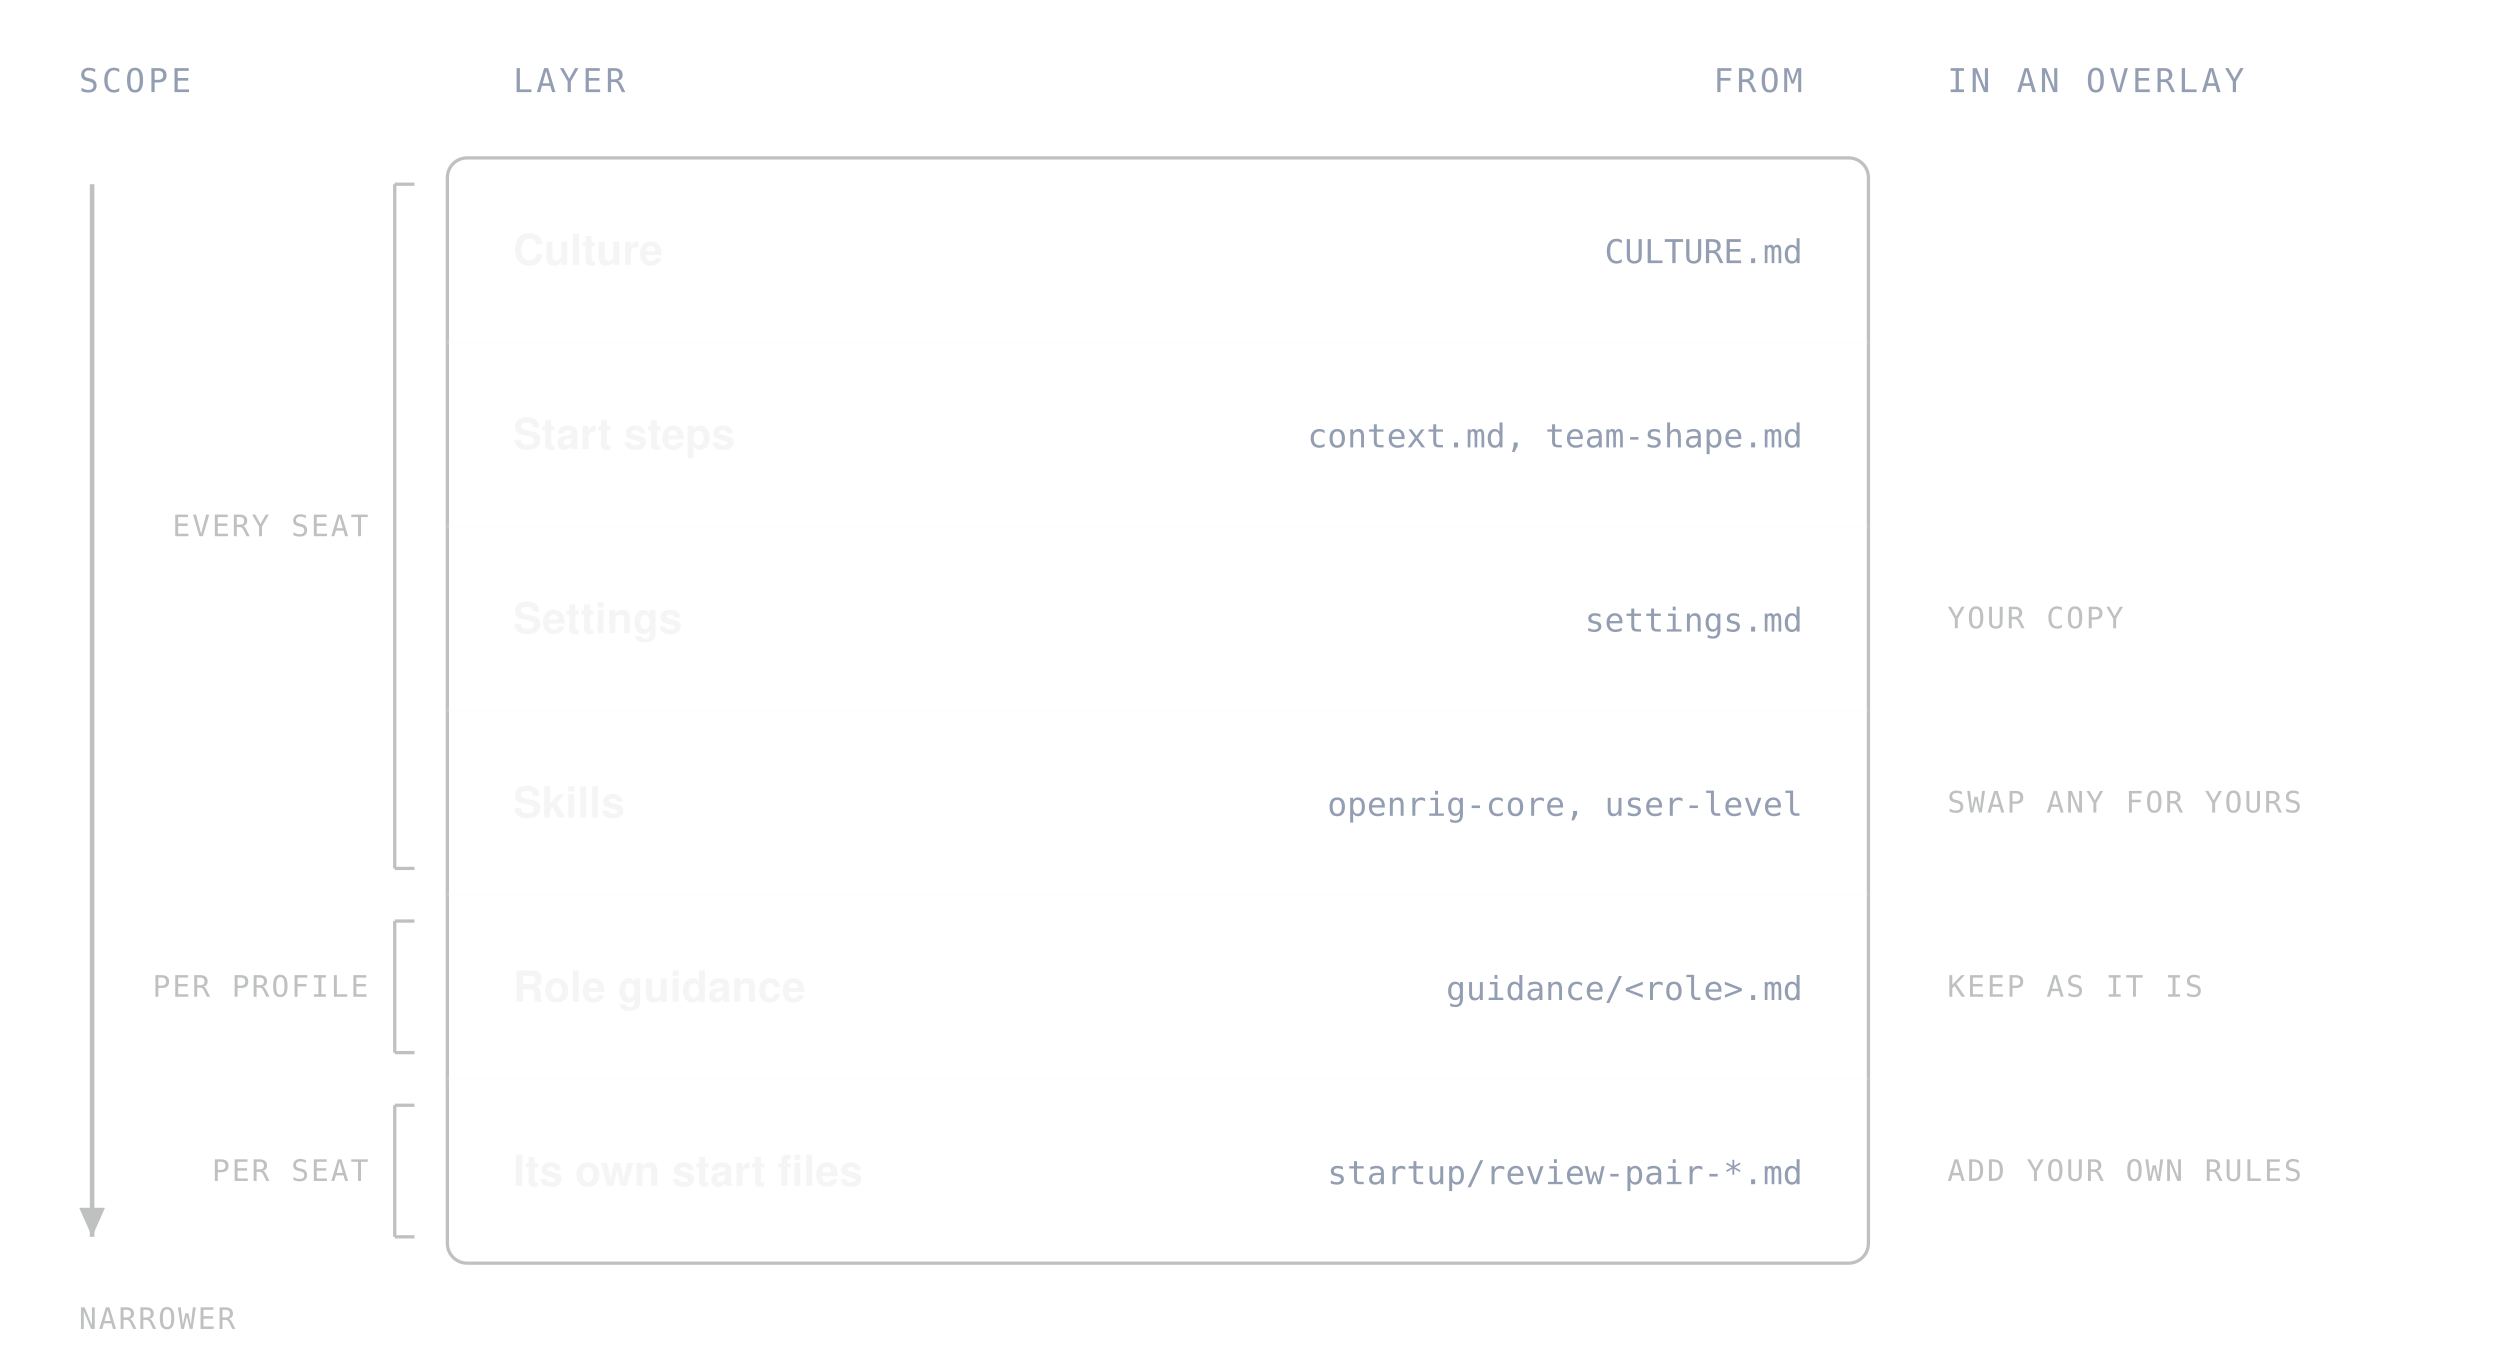
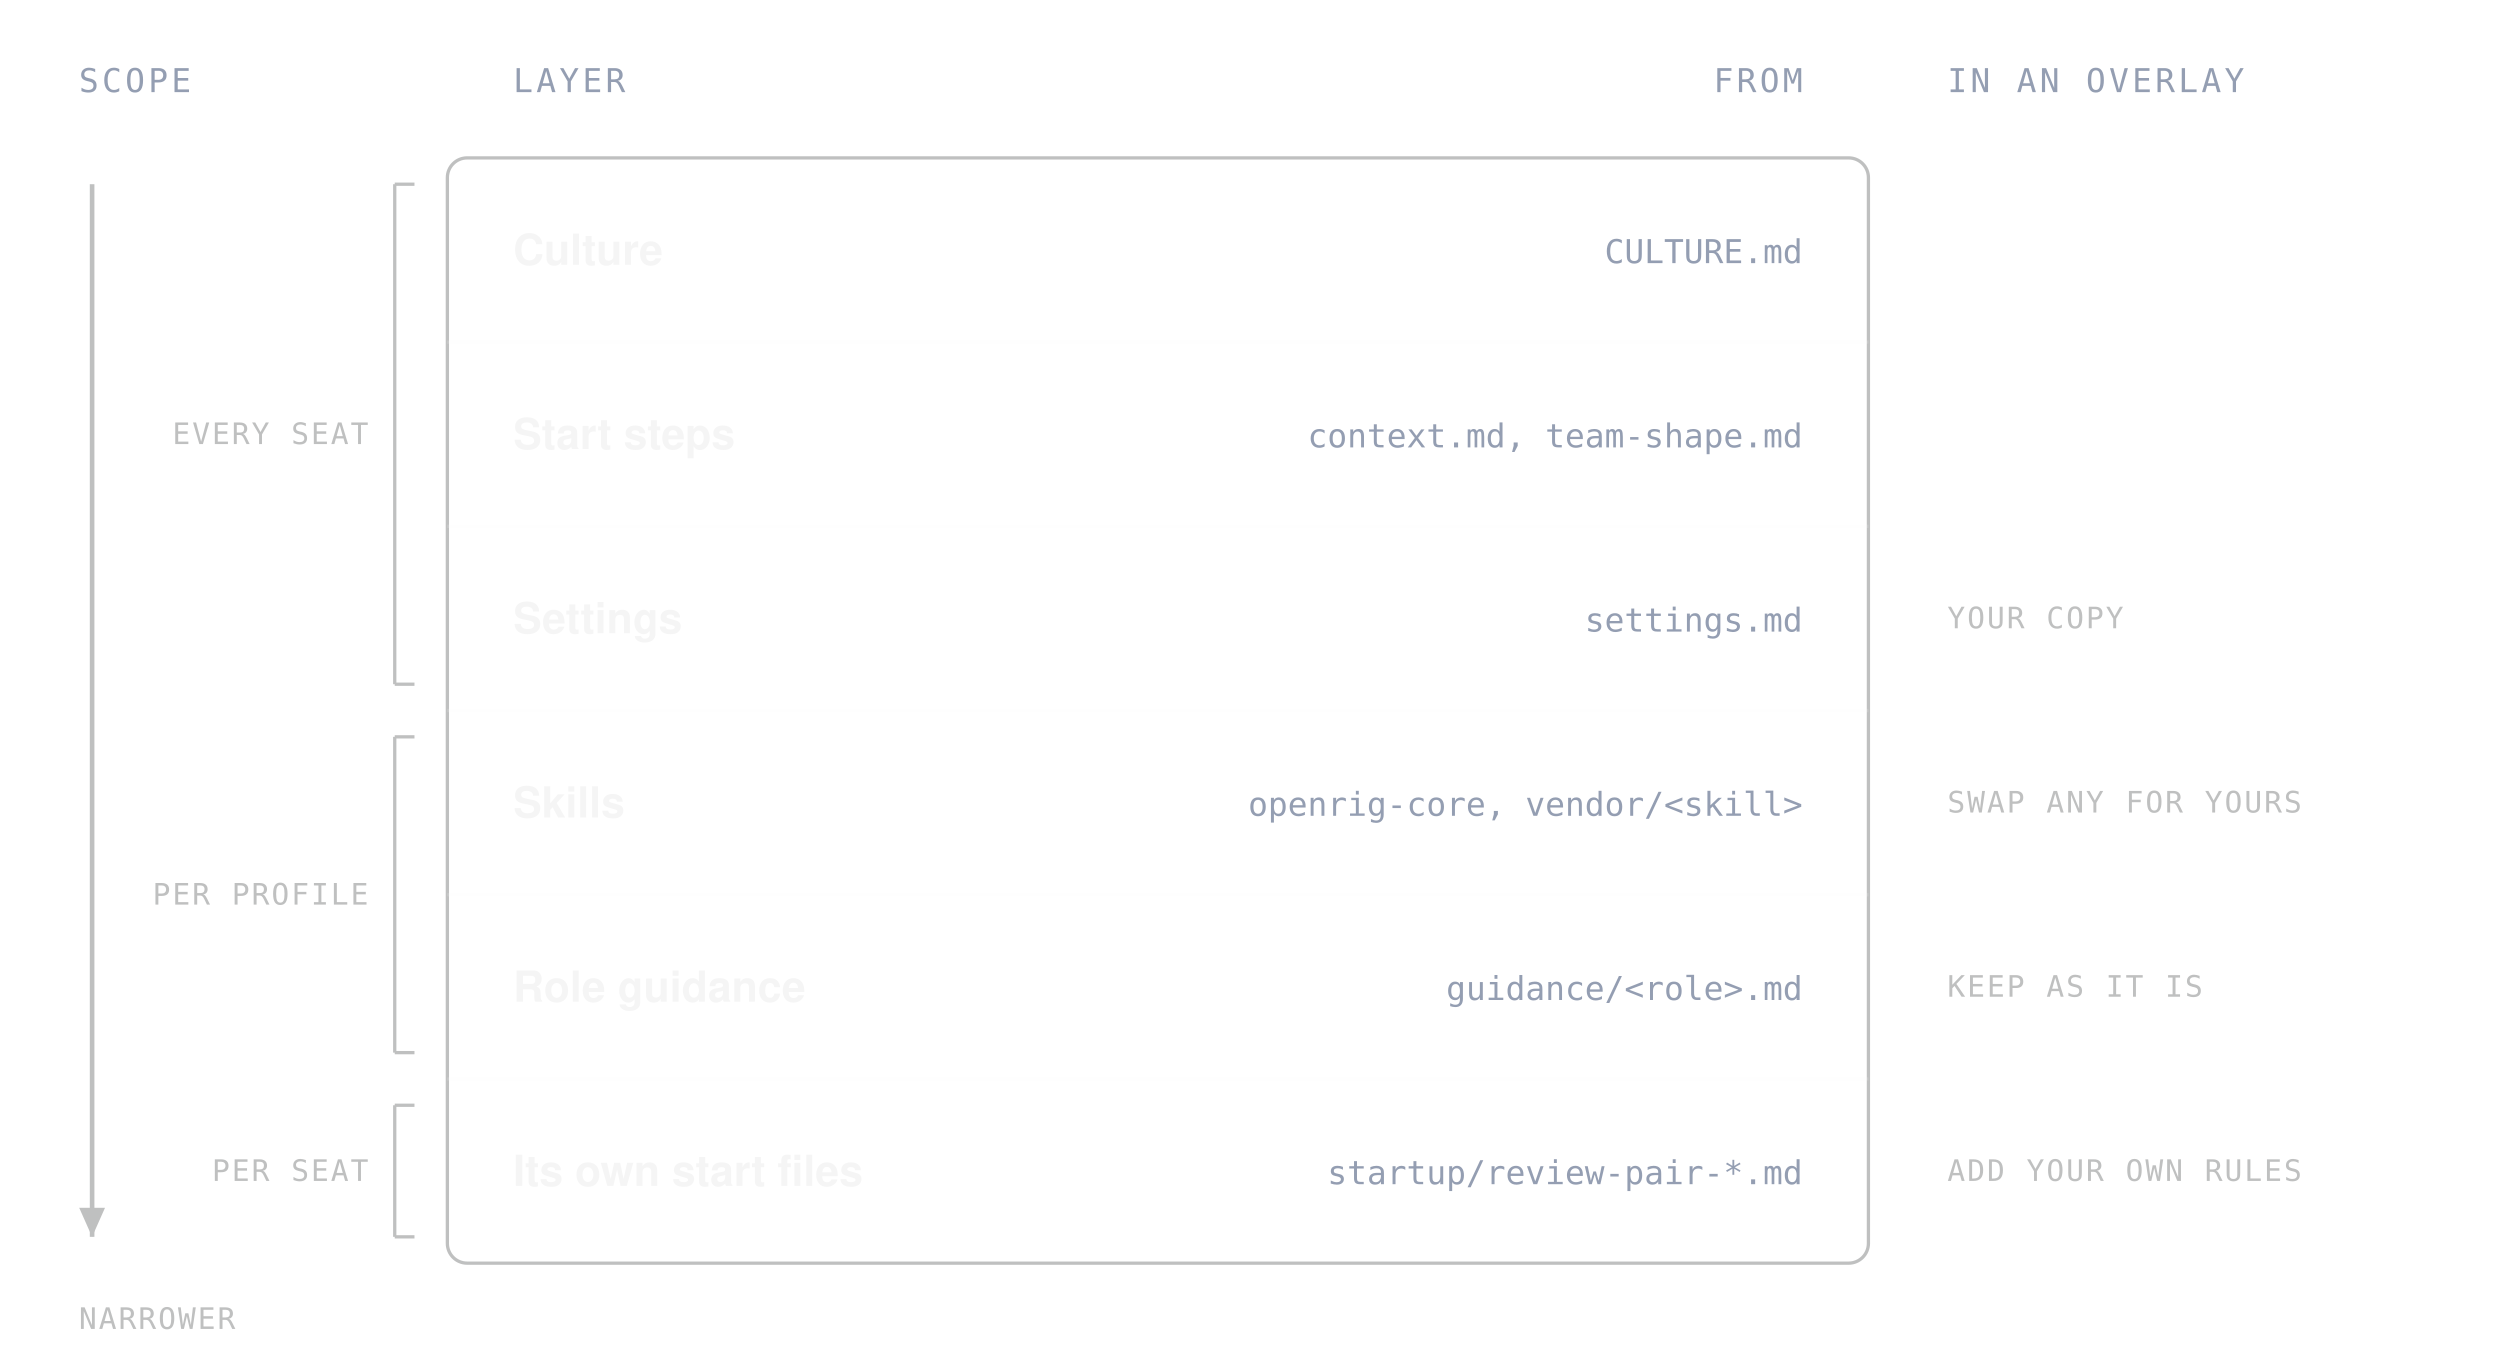
<svg xmlns="http://www.w3.org/2000/svg" viewBox="0 0 760 416" width="760" height="416" role="img" aria-labelledby="seat-start-dark-title seat-start-dark-desc">
  <defs>
    <marker id="seat-start-dark-arrow-muted" viewBox="0 0 10 10" refX="9" refY="5" markerWidth="7" markerHeight="7" orient="auto-start-reverse">
      <path d="M0,1 L9,5 L0,9 z" fill="#bfc0c0" />
    </marker>
    <marker id="seat-start-dark-arrow-accent" viewBox="0 0 10 10" refX="9" refY="5" markerWidth="7" markerHeight="7" orient="auto-start-reverse">
      <path d="M0,1 L9,5 L0,9 z" fill="#f08a59" />
    </marker>
  </defs>
  <rect x="136" y="48" width="432" height="336" rx="6" fill="none" stroke="#bfc0c0" stroke-width="1" />
  <line x1="136" y1="104" x2="568" y2="104" stroke="rgba(245,245,245,0.16)" stroke-width="1" />
  <line x1="136" y1="160" x2="568" y2="160" stroke="rgba(245,245,245,0.16)" stroke-width="1" />
  <line x1="136" y1="216" x2="568" y2="216" stroke="rgba(245,245,245,0.16)" stroke-width="1" />
  <line x1="136" y1="272" x2="568" y2="272" stroke="rgba(245,245,245,0.16)" stroke-width="1" />
  <line x1="136" y1="328" x2="568" y2="328" stroke="rgba(245,245,245,0.16)" stroke-width="1" />
-   <line x1="120" y1="56" x2="120" y2="264" stroke="#bfc0c0" stroke-width="1" />
+   <line x1="120" y1="56" x2="120" y2="208" stroke="#bfc0c0" stroke-width="1" />
  <line x1="120" y1="56" x2="126" y2="56" stroke="#bfc0c0" stroke-width="1" />
-   <line x1="120" y1="264" x2="126" y2="264" stroke="#bfc0c0" stroke-width="1" />
-   <line x1="120" y1="280" x2="120" y2="320" stroke="#bfc0c0" stroke-width="1" />
-   <line x1="120" y1="280" x2="126" y2="280" stroke="#bfc0c0" stroke-width="1" />
+   <line x1="120" y1="208" x2="126" y2="208" stroke="#bfc0c0" stroke-width="1" />
+   <line x1="120" y1="224" x2="120" y2="320" stroke="#bfc0c0" stroke-width="1" />
+   <line x1="120" y1="224" x2="126" y2="224" stroke="#bfc0c0" stroke-width="1" />
  <line x1="120" y1="320" x2="126" y2="320" stroke="#bfc0c0" stroke-width="1" />
  <line x1="120" y1="336" x2="120" y2="376" stroke="#bfc0c0" stroke-width="1" />
  <line x1="120" y1="336" x2="126" y2="336" stroke="#bfc0c0" stroke-width="1" />
  <line x1="120" y1="376" x2="126" y2="376" stroke="#bfc0c0" stroke-width="1" />
  <path d="M28,56 L28,376" fill="none" stroke="#bfc0c0" stroke-width="1.4" marker-end="url(#seat-start-dark-arrow-muted)" />
  <text x="24" y="28" font-family="'Geist Mono', ui-monospace, SFMono-Regular, Menlo, Consolas, monospace" font-size="10" font-weight="400" fill="#949eb2" text-anchor="start" letter-spacing="1">SCOPE</text>
  <text x="156" y="28" font-family="'Geist Mono', ui-monospace, SFMono-Regular, Menlo, Consolas, monospace" font-size="10" font-weight="400" fill="#949eb2" text-anchor="start" letter-spacing="1">LAYER</text>
  <text x="548" y="28" font-family="'Geist Mono', ui-monospace, SFMono-Regular, Menlo, Consolas, monospace" font-size="10" font-weight="400" fill="#949eb2" text-anchor="end" letter-spacing="1">FROM</text>
  <text x="592" y="28" font-family="'Geist Mono', ui-monospace, SFMono-Regular, Menlo, Consolas, monospace" font-size="10" font-weight="400" fill="#949eb2" text-anchor="start" letter-spacing="1">IN AN OVERLAY</text>
  <text x="156" y="80.5" font-family="Geist, system-ui, -apple-system, 'Segoe UI', Helvetica, Arial, sans-serif" font-size="13" font-weight="600" fill="#f5f5f5" text-anchor="start">Culture</text>
  <text x="548" y="80" font-family="'Geist Mono', ui-monospace, SFMono-Regular, Menlo, Consolas, monospace" font-size="10" font-weight="400" fill="#949eb2" text-anchor="end">CULTURE.md</text>
  <text x="156" y="136.5" font-family="Geist, system-ui, -apple-system, 'Segoe UI', Helvetica, Arial, sans-serif" font-size="13" font-weight="600" fill="#f5f5f5" text-anchor="start">Start steps</text>
  <text x="548" y="136" font-family="'Geist Mono', ui-monospace, SFMono-Regular, Menlo, Consolas, monospace" font-size="10" font-weight="400" fill="#949eb2" text-anchor="end">context.md, team-shape.md</text>
  <text x="156" y="192.5" font-family="Geist, system-ui, -apple-system, 'Segoe UI', Helvetica, Arial, sans-serif" font-size="13" font-weight="600" fill="#f5f5f5" text-anchor="start">Settings</text>
  <text x="548" y="192" font-family="'Geist Mono', ui-monospace, SFMono-Regular, Menlo, Consolas, monospace" font-size="10" font-weight="400" fill="#949eb2" text-anchor="end">settings.md</text>
  <text x="592" y="191" font-family="'Geist Mono', ui-monospace, SFMono-Regular, Menlo, Consolas, monospace" font-size="9" font-weight="400" fill="#bfc0c0" text-anchor="start" letter-spacing="0.6">YOUR COPY</text>
  <text x="156" y="248.5" font-family="Geist, system-ui, -apple-system, 'Segoe UI', Helvetica, Arial, sans-serif" font-size="13" font-weight="600" fill="#f5f5f5" text-anchor="start">Skills</text>
-   <text x="548" y="248" font-family="'Geist Mono', ui-monospace, SFMono-Regular, Menlo, Consolas, monospace" font-size="10" font-weight="400" fill="#949eb2" text-anchor="end">openrig-core, user-level</text>
+   <text x="548" y="248" font-family="'Geist Mono', ui-monospace, SFMono-Regular, Menlo, Consolas, monospace" font-size="10" font-weight="400" fill="#949eb2" text-anchor="end">openrig-core, vendor/&lt;skill&gt;</text>
  <text x="592" y="247" font-family="'Geist Mono', ui-monospace, SFMono-Regular, Menlo, Consolas, monospace" font-size="9" font-weight="400" fill="#bfc0c0" text-anchor="start" letter-spacing="0.6">SWAP ANY FOR YOURS</text>
  <text x="156" y="304.5" font-family="Geist, system-ui, -apple-system, 'Segoe UI', Helvetica, Arial, sans-serif" font-size="13" font-weight="600" fill="#f5f5f5" text-anchor="start">Role guidance</text>
  <text x="548" y="304" font-family="'Geist Mono', ui-monospace, SFMono-Regular, Menlo, Consolas, monospace" font-size="10" font-weight="400" fill="#949eb2" text-anchor="end">guidance/&lt;role&gt;.md</text>
  <text x="592" y="303" font-family="'Geist Mono', ui-monospace, SFMono-Regular, Menlo, Consolas, monospace" font-size="9" font-weight="400" fill="#bfc0c0" text-anchor="start" letter-spacing="0.6">KEEP AS IT IS</text>
  <text x="156" y="360.5" font-family="Geist, system-ui, -apple-system, 'Segoe UI', Helvetica, Arial, sans-serif" font-size="13" font-weight="600" fill="#f5f5f5" text-anchor="start">Its own start files</text>
  <text x="548" y="360" font-family="'Geist Mono', ui-monospace, SFMono-Regular, Menlo, Consolas, monospace" font-size="10" font-weight="400" fill="#949eb2" text-anchor="end">startup/review-pair-*.md</text>
  <text x="592" y="359" font-family="'Geist Mono', ui-monospace, SFMono-Regular, Menlo, Consolas, monospace" font-size="9" font-weight="400" fill="#bfc0c0" text-anchor="start" letter-spacing="0.6">ADD YOUR OWN RULES</text>
-   <text x="112" y="163" font-family="'Geist Mono', ui-monospace, SFMono-Regular, Menlo, Consolas, monospace" font-size="9" font-weight="400" fill="#bfc0c0" text-anchor="end" letter-spacing="0.6">EVERY SEAT</text>
-   <text x="112" y="303" font-family="'Geist Mono', ui-monospace, SFMono-Regular, Menlo, Consolas, monospace" font-size="9" font-weight="400" fill="#bfc0c0" text-anchor="end" letter-spacing="0.6">PER PROFILE</text>
+   <text x="112" y="135" font-family="'Geist Mono', ui-monospace, SFMono-Regular, Menlo, Consolas, monospace" font-size="9" font-weight="400" fill="#bfc0c0" text-anchor="end" letter-spacing="0.6">EVERY SEAT</text>
+   <text x="112" y="275" font-family="'Geist Mono', ui-monospace, SFMono-Regular, Menlo, Consolas, monospace" font-size="9" font-weight="400" fill="#bfc0c0" text-anchor="end" letter-spacing="0.6">PER PROFILE</text>
  <text x="112" y="359" font-family="'Geist Mono', ui-monospace, SFMono-Regular, Menlo, Consolas, monospace" font-size="9" font-weight="400" fill="#bfc0c0" text-anchor="end" letter-spacing="0.6">PER SEAT</text>
  <text x="24" y="404" font-family="'Geist Mono', ui-monospace, SFMono-Regular, Menlo, Consolas, monospace" font-size="9" font-weight="400" fill="#bfc0c0" text-anchor="start" letter-spacing="0.6">NARROWER</text>
</svg>
